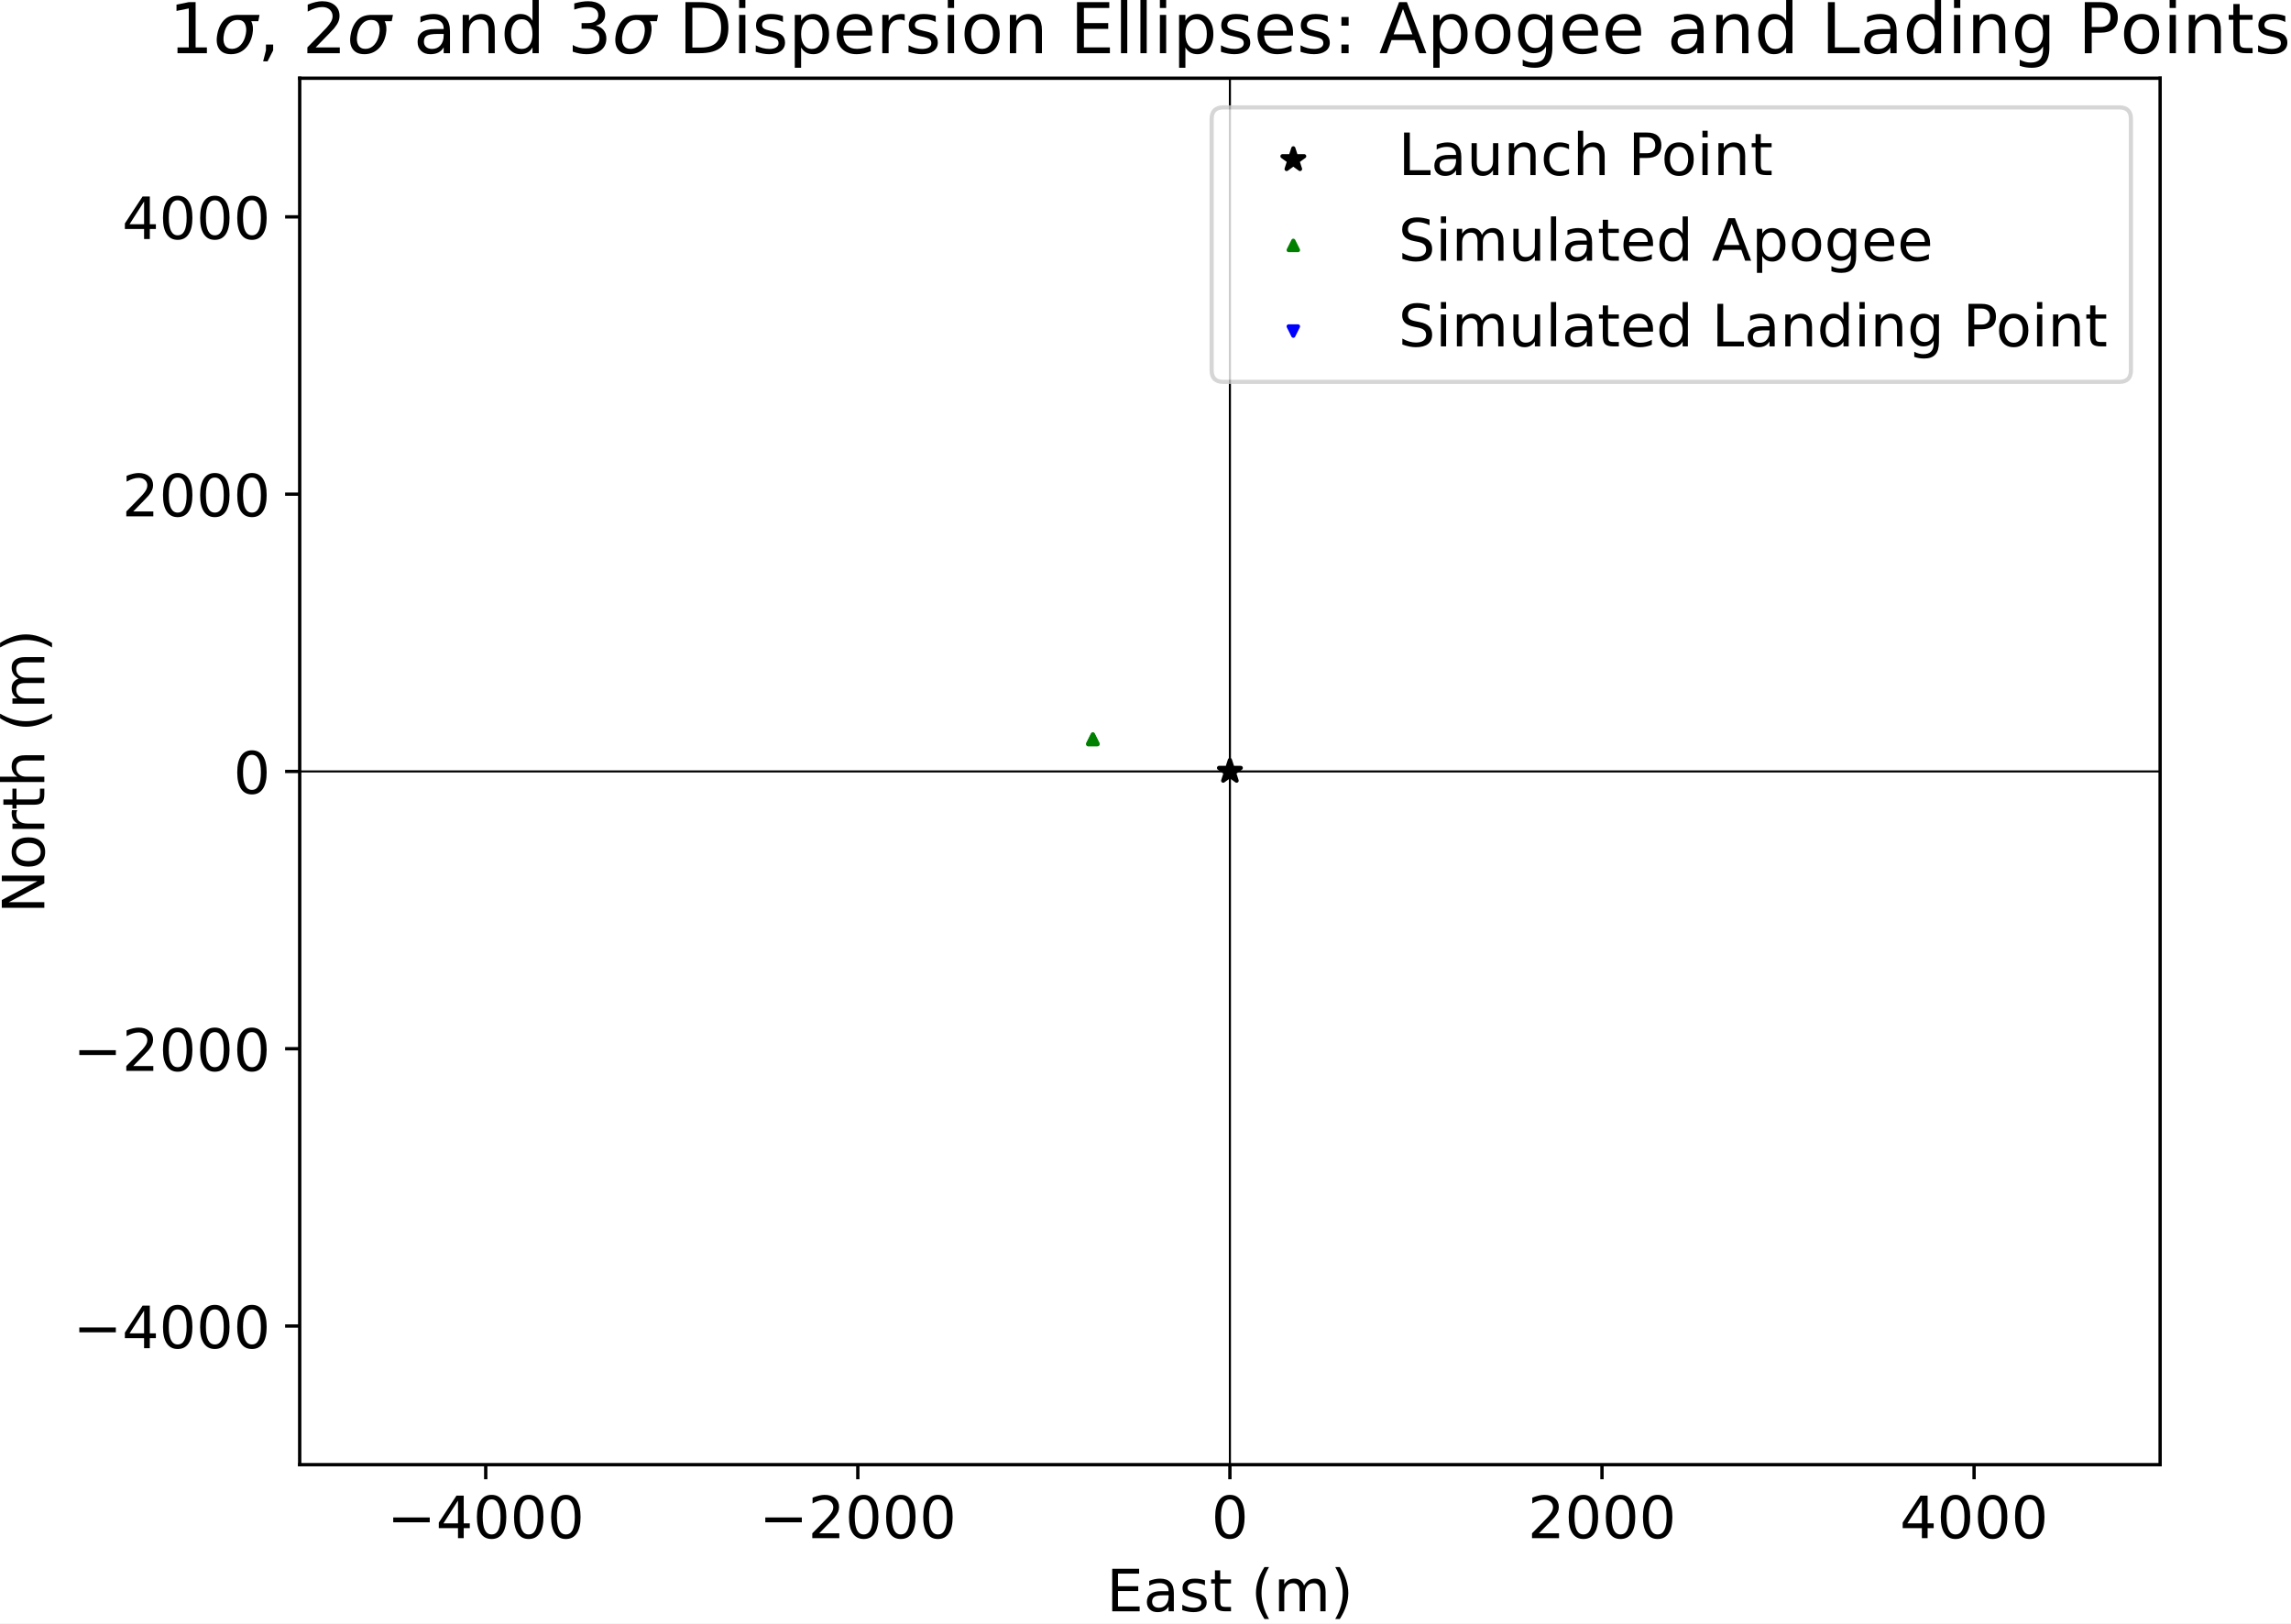
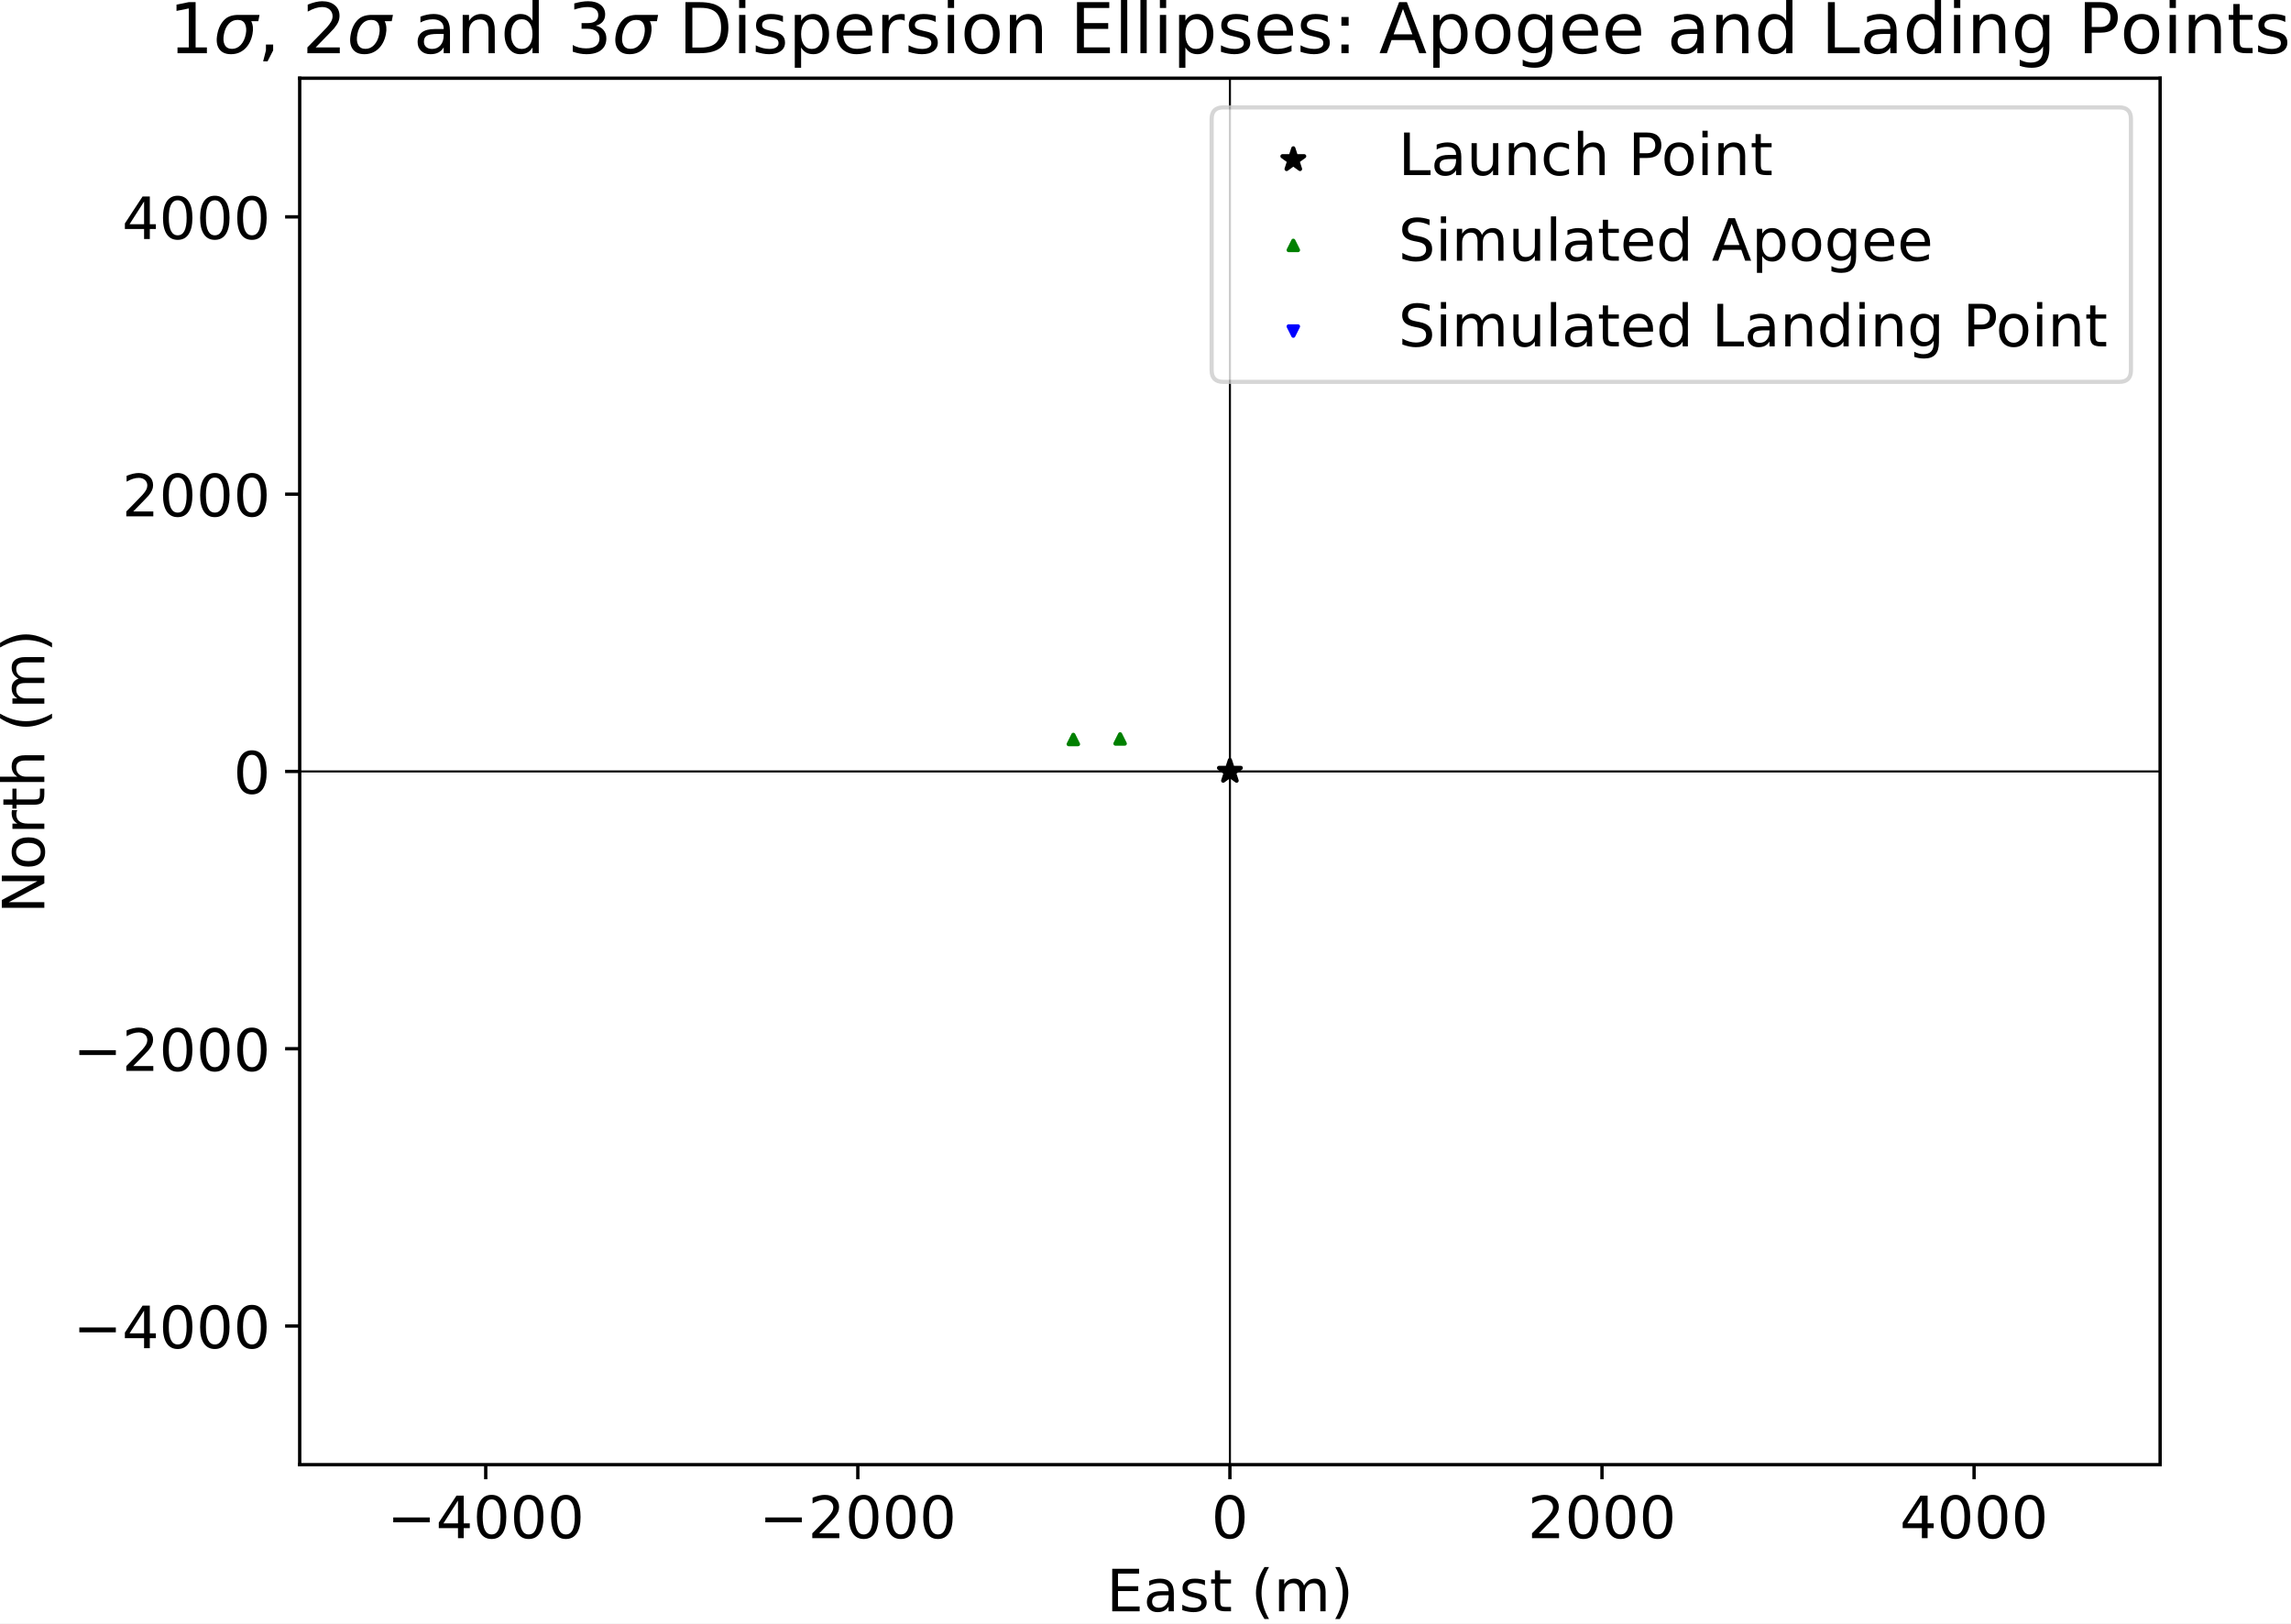
<svg xmlns="http://www.w3.org/2000/svg" xmlns:xlink="http://www.w3.org/1999/xlink" width="549.715pt" height="389.507pt" viewBox="0 0 549.715 389.507" version="1.1">
  <defs>
    <style type="text/css">*{stroke-linejoin: round; stroke-linecap: butt}</style>
  </defs>
  <g id="figure_1">
    <g id="patch_1">
      <path d="M 0 389.507  L 549.715 389.507  L 549.715 0  L 0 0  z " style="fill: #ffffff" />
    </g>
    <g id="axes_1">
      <g id="patch_2">
        <path d="M 71.911 351.408  L 518.311 351.408  L 518.311 18.768  L 71.911 18.768  z " style="fill: #ffffff" />
      </g>
      <g id="patch_3">
-         <path d="M 888.972 -57.546  C 887.61 -56.912 886.304 -56.304 885.341 -55.856  C 884.378 -55.407 883.837 -55.156 883.837 -55.156  C 883.837 -55.156 884.378 -55.407 885.341 -55.856  C 886.304 -56.304 887.61 -56.912 888.972 -57.546  C 890.334 -58.18 891.641 -58.789 892.604 -59.237  C 893.567 -59.685 894.108 -59.937 894.108 -59.937  C 894.108 -59.937 893.567 -59.685 892.604 -59.237  C 891.641 -58.789 890.334 -58.18 888.972 -57.546  z " clip-path="url(#p9c986aefa8)" style="fill: #0000ff; fill-opacity: 0.2; stroke: #000000; stroke-linejoin: miter" />
+         <path d="M 887.678 -57.41  C 879.933 -54.078 872.504 -50.881 867.027 -48.525  C 861.55 -46.169 858.473 -44.845 858.473 -44.845  C 858.473 -44.845 861.55 -46.169 867.027 -48.525  C 872.504 -50.881 879.933 -54.078 887.678 -57.41  C 895.423 -60.742 902.852 -63.938 908.329 -66.294  C 913.805 -68.651 916.883 -69.974 916.883 -69.974  C 916.883 -69.974 913.805 -68.651 908.329 -66.294  C 902.852 -63.938 895.423 -60.742 887.678 -57.41  z " clip-path="url(#pf7a0b19dd8)" style="fill: #0000ff; fill-opacity: 0.2; stroke: #000000; stroke-linejoin: miter" />
      </g>
      <g id="patch_4">
-         <path d="M 888.972 -57.546  C 886.248 -56.278 883.635 -55.062 881.709 -54.165  C 879.783 -53.269 878.701 -52.765 878.701 -52.765  C 878.701 -52.765 879.783 -53.269 881.709 -54.165  C 883.635 -55.062 886.248 -56.278 888.972 -57.546  C 891.696 -58.814 894.309 -60.031 896.235 -60.927  C 898.161 -61.824 899.243 -62.328 899.243 -62.328  C 899.243 -62.328 898.161 -61.824 896.235 -60.927  C 894.309 -60.031 891.696 -58.814 888.972 -57.546  z " clip-path="url(#p9c986aefa8)" style="fill: #0000ff; fill-opacity: 0.2; stroke: #000000; stroke-linejoin: miter" />
+         <path d="M 887.678 -57.41  C 872.188 -50.745 857.33 -44.353 846.376 -39.641  C 835.423 -34.928 829.269 -32.28 829.269 -32.28  C 829.269 -32.28 835.423 -34.928 846.376 -39.641  C 857.33 -44.353 872.188 -50.745 887.678 -57.41  C 903.168 -64.074 918.026 -70.466 928.98 -75.179  C 939.933 -79.891 946.087 -82.539 946.087 -82.539  C 946.087 -82.539 939.933 -79.891 928.98 -75.179  C 918.026 -70.466 903.168 -64.074 887.678 -57.41  z " clip-path="url(#pf7a0b19dd8)" style="fill: #0000ff; fill-opacity: 0.2; stroke: #000000; stroke-linejoin: miter" />
      </g>
      <g id="patch_5">
-         <path d="M 888.972 -57.546  C 884.886 -55.644 880.967 -53.82 878.078 -52.475  C 875.189 -51.13 873.565 -50.374 873.565 -50.374  C 873.565 -50.374 875.189 -51.13 878.078 -52.475  C 880.967 -53.82 884.886 -55.644 888.972 -57.546  C 893.058 -59.449 896.977 -61.273 899.866 -62.618  C 902.756 -63.963 904.379 -64.719 904.379 -64.719  C 904.379 -64.719 902.756 -63.963 899.866 -62.618  C 896.977 -61.273 893.058 -59.449 888.972 -57.546  z " clip-path="url(#p9c986aefa8)" style="fill: #0000ff; fill-opacity: 0.2; stroke: #000000; stroke-linejoin: miter" />
+         <path d="M 887.678 -57.41  C 864.442 -47.413 842.156 -37.825 825.726 -30.756  C 809.296 -23.687 800.064 -19.716 800.064 -19.716  C 800.064 -19.716 809.296 -23.687 825.726 -30.756  C 842.156 -37.825 864.442 -47.413 887.678 -57.41  C 910.913 -67.406 933.2 -76.995 949.63 -84.063  C 966.06 -91.132 975.292 -95.104 975.292 -95.104  C 975.292 -95.104 966.06 -91.132 949.63 -84.063  C 933.2 -76.995 910.913 -67.406 887.678 -57.41  z " clip-path="url(#pf7a0b19dd8)" style="fill: #0000ff; fill-opacity: 0.2; stroke: #000000; stroke-linejoin: miter" />
      </g>
      <g id="patch_6">
-         <path d="M 0 -1  z " clip-path="url(#p9c986aefa8)" style="fill: #00ff00; fill-opacity: 0.2; stroke: #000000; stroke-linejoin: miter" />
+         <path d="M 0 -1  z " clip-path="url(#pf7a0b19dd8)" style="fill: #00ff00; fill-opacity: 0.2; stroke: #000000; stroke-linejoin: miter" />
      </g>
      <g id="patch_7">
-         <path d="M 0 -1  z " clip-path="url(#p9c986aefa8)" style="fill: #00ff00; fill-opacity: 0.2; stroke: #000000; stroke-linejoin: miter" />
+         <path d="M 0 -1  z " clip-path="url(#pf7a0b19dd8)" style="fill: #00ff00; fill-opacity: 0.2; stroke: #000000; stroke-linejoin: miter" />
      </g>
      <g id="patch_8">
-         <path d="M 0 -1  z " clip-path="url(#p9c986aefa8)" style="fill: #00ff00; fill-opacity: 0.2; stroke: #000000; stroke-linejoin: miter" />
+         <path d="M 0 -1  z " clip-path="url(#pf7a0b19dd8)" style="fill: #00ff00; fill-opacity: 0.2; stroke: #000000; stroke-linejoin: miter" />
      </g>
      <g id="PathCollection_1">
        <defs>
-           <path id="m94e072973d" d="M 0 -2.739  L -0.615 -0.846  L -2.605 -0.846  L -0.995 0.323  L -1.61 2.216  L -0 1.046  L 1.61 2.216  L 0.995 0.323  L 2.605 -0.846  L 0.615 -0.846  z " style="stroke: #000000" />
+           <path id="mf1388c043b" d="M 0 -2.739  L -0.615 -0.846  L -2.605 -0.846  L -0.995 0.323  L -1.61 2.216  L -0 1.046  L 1.61 2.216  L 0.995 0.323  L 2.605 -0.846  L 0.615 -0.846  z " style="stroke: #000000" />
        </defs>
-         <g clip-path="url(#p9c986aefa8)">
-           <use xlink:href="#m94e072973d" x="295.111" y="185.088" style="stroke: #000000" />
+         <g clip-path="url(#pf7a0b19dd8)">
+           <use xlink:href="#mf1388c043b" x="295.111" y="185.088" style="stroke: #000000" />
        </g>
      </g>
      <g id="PathCollection_2">
        <defs>
-           <path id="m17cff5692c" d="M 0 -1.118  L -1.118 1.118  L 1.118 1.118  z " style="stroke: #008000" />
+           <path id="mfb4fde0083" d="M 0 -1.118  L -1.118 1.118  L 1.118 1.118  z " style="stroke: #008000" />
        </defs>
-         <g clip-path="url(#p9c986aefa8)">
-           <use xlink:href="#m17cff5692c" x="262.227" y="177.297" style="fill: #008000; stroke: #008000" />
-           <use xlink:href="#m17cff5692c" x="262.224" y="177.454" style="fill: #008000; stroke: #008000" />
+         <g clip-path="url(#pf7a0b19dd8)">
+           <use xlink:href="#mfb4fde0083" x="268.765" y="177.292" style="fill: #008000; stroke: #008000" />
+           <use xlink:href="#mfb4fde0083" x="257.543" y="177.422" style="fill: #008000; stroke: #008000" />
        </g>
      </g>
      <g id="PathCollection_3">
        <defs>
-           <path id="mdba42385cf" d="M -0 1.118  L 1.118 -1.118  L -1.118 -1.118  z " style="stroke: #0000ff" />
+           <path id="m4df252faff" d="M -0 1.118  L 1.118 -1.118  L -1.118 -1.118  z " style="stroke: #0000ff" />
        </defs>
-         <g clip-path="url(#p9c986aefa8)" />
+         <g clip-path="url(#pf7a0b19dd8)" />
      </g>
      <g id="matplotlib.axis_1">
        <g id="xtick_1">
          <g id="line2d_1">
            <defs>
-               <path id="me09df2a23f" d="M 0 0  L 0 3.5  " style="stroke: #000000; stroke-width: 0.8" />
-             </defs>
-             <g>
-               <use xlink:href="#me09df2a23f" x="116.551" y="351.408" style="stroke: #000000; stroke-width: 0.8" />
+               <path id="mbe614874d4" d="M 0 0  L 0 3.5  " style="stroke: #000000; stroke-width: 0.8" />
+             </defs>
+             <g>
+               <use xlink:href="#mbe614874d4" x="116.551" y="351.408" style="stroke: #000000; stroke-width: 0.8" />
            </g>
          </g>
          <g id="text_1">
            <g transform="translate(92.87016 369.0458) scale(0.14 -0.14)">
              <defs>
                <path id="DejaVuSans-2212" d="M 678 2272  L 4684 2272  L 4684 1741  L 678 1741  L 678 2272  z " transform="scale(0.015625)" />
                <path id="DejaVuSans-34" d="M 2419 4116  L 825 1625  L 2419 1625  L 2419 4116  z M 2253 4666  L 3047 4666  L 3047 1625  L 3713 1625  L 3713 1100  L 3047 1100  L 3047 0  L 2419 0  L 2419 1100  L 313 1100  L 313 1709  L 2253 4666  z " transform="scale(0.015625)" />
                <path id="DejaVuSans-30" d="M 2034 4250  Q 1547 4250 1301 3770  Q 1056 3291 1056 2328  Q 1056 1369 1301 889  Q 1547 409 2034 409  Q 2525 409 2770 889  Q 3016 1369 3016 2328  Q 3016 3291 2770 3770  Q 2525 4250 2034 4250  z M 2034 4750  Q 2819 4750 3233 4129  Q 3647 3509 3647 2328  Q 3647 1150 3233 529  Q 2819 -91 2034 -91  Q 1250 -91 836 529  Q 422 1150 422 2328  Q 422 3509 836 4129  Q 1250 4750 2034 4750  z " transform="scale(0.015625)" />
              </defs>
              <use xlink:href="#DejaVuSans-2212" />
              <use xlink:href="#DejaVuSans-34" x="83.789" />
              <use xlink:href="#DejaVuSans-30" x="147.412" />
              <use xlink:href="#DejaVuSans-30" x="211.035" />
              <use xlink:href="#DejaVuSans-30" x="274.658" />
            </g>
          </g>
        </g>
        <g id="xtick_2">
          <g id="line2d_2">
            <g>
-               <use xlink:href="#me09df2a23f" x="205.831" y="351.408" style="stroke: #000000; stroke-width: 0.8" />
+               <use xlink:href="#mbe614874d4" x="205.831" y="351.408" style="stroke: #000000; stroke-width: 0.8" />
            </g>
          </g>
          <g id="text_2">
            <g transform="translate(182.1502 369.0458) scale(0.14 -0.14)">
              <defs>
                <path id="DejaVuSans-32" d="M 1228 531  L 3431 531  L 3431 0  L 469 0  L 469 531  Q 828 903 1448 1529  Q 2069 2156 2228 2338  Q 2531 2678 2651 2914  Q 2772 3150 2772 3378  Q 2772 3750 2511 3984  Q 2250 4219 1831 4219  Q 1534 4219 1204 4116  Q 875 4013 500 3803  L 500 4441  Q 881 4594 1212 4672  Q 1544 4750 1819 4750  Q 2544 4750 2975 4387  Q 3406 4025 3406 3419  Q 3406 3131 3298 2873  Q 3191 2616 2906 2266  Q 2828 2175 2409 1742  Q 1991 1309 1228 531  z " transform="scale(0.015625)" />
              </defs>
              <use xlink:href="#DejaVuSans-2212" />
              <use xlink:href="#DejaVuSans-32" x="83.789" />
              <use xlink:href="#DejaVuSans-30" x="147.412" />
              <use xlink:href="#DejaVuSans-30" x="211.035" />
              <use xlink:href="#DejaVuSans-30" x="274.658" />
            </g>
          </g>
        </g>
        <g id="xtick_3">
          <g id="line2d_3">
            <g>
-               <use xlink:href="#me09df2a23f" x="295.111" y="351.408" style="stroke: #000000; stroke-width: 0.8" />
+               <use xlink:href="#mbe614874d4" x="295.111" y="351.408" style="stroke: #000000; stroke-width: 0.8" />
            </g>
          </g>
          <g id="text_3">
            <g transform="translate(290.6572 369.0458) scale(0.14 -0.14)">
              <use xlink:href="#DejaVuSans-30" />
            </g>
          </g>
        </g>
        <g id="xtick_4">
          <g id="line2d_4">
            <g>
-               <use xlink:href="#me09df2a23f" x="384.391" y="351.408" style="stroke: #000000; stroke-width: 0.8" />
+               <use xlink:href="#mbe614874d4" x="384.391" y="351.408" style="stroke: #000000; stroke-width: 0.8" />
            </g>
          </g>
          <g id="text_4">
            <g transform="translate(366.5759 369.0458) scale(0.14 -0.14)">
              <use xlink:href="#DejaVuSans-32" />
              <use xlink:href="#DejaVuSans-30" x="63.623" />
              <use xlink:href="#DejaVuSans-30" x="127.246" />
              <use xlink:href="#DejaVuSans-30" x="190.869" />
            </g>
          </g>
        </g>
        <g id="xtick_5">
          <g id="line2d_5">
            <g>
-               <use xlink:href="#me09df2a23f" x="473.671" y="351.408" style="stroke: #000000; stroke-width: 0.8" />
+               <use xlink:href="#mbe614874d4" x="473.671" y="351.408" style="stroke: #000000; stroke-width: 0.8" />
            </g>
          </g>
          <g id="text_5">
            <g transform="translate(455.8559 369.0458) scale(0.14 -0.14)">
              <use xlink:href="#DejaVuSans-34" />
              <use xlink:href="#DejaVuSans-30" x="63.623" />
              <use xlink:href="#DejaVuSans-30" x="127.246" />
              <use xlink:href="#DejaVuSans-30" x="190.869" />
            </g>
          </g>
        </g>
        <g id="text_6">
          <g transform="translate(265.502 386.5952) scale(0.14 -0.14)">
            <defs>
              <path id="DejaVuSans-45" d="M 628 4666  L 3578 4666  L 3578 4134  L 1259 4134  L 1259 2753  L 3481 2753  L 3481 2222  L 1259 2222  L 1259 531  L 3634 531  L 3634 0  L 628 0  L 628 4666  z " transform="scale(0.015625)" />
              <path id="DejaVuSans-61" d="M 2194 1759  Q 1497 1759 1228 1600  Q 959 1441 959 1056  Q 959 750 1161 570  Q 1363 391 1709 391  Q 2188 391 2477 730  Q 2766 1069 2766 1631  L 2766 1759  L 2194 1759  z M 3341 1997  L 3341 0  L 2766 0  L 2766 531  Q 2569 213 2275 61  Q 1981 -91 1556 -91  Q 1019 -91 701 211  Q 384 513 384 1019  Q 384 1609 779 1909  Q 1175 2209 1959 2209  L 2766 2209  L 2766 2266  Q 2766 2663 2505 2880  Q 2244 3097 1772 3097  Q 1472 3097 1187 3025  Q 903 2953 641 2809  L 641 3341  Q 956 3463 1253 3523  Q 1550 3584 1831 3584  Q 2591 3584 2966 3190  Q 3341 2797 3341 1997  z " transform="scale(0.015625)" />
              <path id="DejaVuSans-73" d="M 2834 3397  L 2834 2853  Q 2591 2978 2328 3040  Q 2066 3103 1784 3103  Q 1356 3103 1142 2972  Q 928 2841 928 2578  Q 928 2378 1081 2264  Q 1234 2150 1697 2047  L 1894 2003  Q 2506 1872 2764 1633  Q 3022 1394 3022 966  Q 3022 478 2636 193  Q 2250 -91 1575 -91  Q 1294 -91 989 -36  Q 684 19 347 128  L 347 722  Q 666 556 975 473  Q 1284 391 1588 391  Q 1994 391 2212 530  Q 2431 669 2431 922  Q 2431 1156 2273 1281  Q 2116 1406 1581 1522  L 1381 1569  Q 847 1681 609 1914  Q 372 2147 372 2553  Q 372 3047 722 3315  Q 1072 3584 1716 3584  Q 2034 3584 2315 3537  Q 2597 3491 2834 3397  z " transform="scale(0.015625)" />
              <path id="DejaVuSans-74" d="M 1172 4494  L 1172 3500  L 2356 3500  L 2356 3053  L 1172 3053  L 1172 1153  Q 1172 725 1289 603  Q 1406 481 1766 481  L 2356 481  L 2356 0  L 1766 0  Q 1100 0 847 248  Q 594 497 594 1153  L 594 3053  L 172 3053  L 172 3500  L 594 3500  L 594 4494  L 1172 4494  z " transform="scale(0.015625)" />
              <path id="DejaVuSans-20" transform="scale(0.015625)" />
              <path id="DejaVuSans-28" d="M 1984 4856  Q 1566 4138 1362 3434  Q 1159 2731 1159 2009  Q 1159 1288 1364 580  Q 1569 -128 1984 -844  L 1484 -844  Q 1016 -109 783 600  Q 550 1309 550 2009  Q 550 2706 781 3412  Q 1013 4119 1484 4856  L 1984 4856  z " transform="scale(0.015625)" />
              <path id="DejaVuSans-6d" d="M 3328 2828  Q 3544 3216 3844 3400  Q 4144 3584 4550 3584  Q 5097 3584 5394 3201  Q 5691 2819 5691 2113  L 5691 0  L 5113 0  L 5113 2094  Q 5113 2597 4934 2840  Q 4756 3084 4391 3084  Q 3944 3084 3684 2787  Q 3425 2491 3425 1978  L 3425 0  L 2847 0  L 2847 2094  Q 2847 2600 2669 2842  Q 2491 3084 2119 3084  Q 1678 3084 1418 2786  Q 1159 2488 1159 1978  L 1159 0  L 581 0  L 581 3500  L 1159 3500  L 1159 2956  Q 1356 3278 1631 3431  Q 1906 3584 2284 3584  Q 2666 3584 2933 3390  Q 3200 3197 3328 2828  z " transform="scale(0.015625)" />
              <path id="DejaVuSans-29" d="M 513 4856  L 1013 4856  Q 1481 4119 1714 3412  Q 1947 2706 1947 2009  Q 1947 1309 1714 600  Q 1481 -109 1013 -844  L 513 -844  Q 928 -128 1133 580  Q 1338 1288 1338 2009  Q 1338 2731 1133 3434  Q 928 4138 513 4856  z " transform="scale(0.015625)" />
            </defs>
            <use xlink:href="#DejaVuSans-45" />
            <use xlink:href="#DejaVuSans-61" x="63.184" />
            <use xlink:href="#DejaVuSans-73" x="124.463" />
            <use xlink:href="#DejaVuSans-74" x="176.562" />
            <use xlink:href="#DejaVuSans-20" x="215.771" />
            <use xlink:href="#DejaVuSans-28" x="247.559" />
            <use xlink:href="#DejaVuSans-6d" x="286.572" />
            <use xlink:href="#DejaVuSans-29" x="383.984" />
          </g>
        </g>
      </g>
      <g id="matplotlib.axis_2">
        <g id="ytick_1">
          <g id="line2d_6">
            <defs>
-               <path id="m3280ec0d3d" d="M 0 0  L -3.5 0  " style="stroke: #000000; stroke-width: 0.8" />
-             </defs>
-             <g>
-               <use xlink:href="#m3280ec0d3d" x="71.911" y="318.144" style="stroke: #000000; stroke-width: 0.8" />
+               <path id="m52c2f07cba" d="M 0 0  L -3.5 0  " style="stroke: #000000; stroke-width: 0.8" />
+             </defs>
+             <g>
+               <use xlink:href="#m52c2f07cba" x="71.911" y="318.144" style="stroke: #000000; stroke-width: 0.8" />
            </g>
          </g>
          <g id="text_7">
            <g transform="translate(17.54938 323.4629) scale(0.14 -0.14)">
              <use xlink:href="#DejaVuSans-2212" />
              <use xlink:href="#DejaVuSans-34" x="83.789" />
              <use xlink:href="#DejaVuSans-30" x="147.412" />
              <use xlink:href="#DejaVuSans-30" x="211.035" />
              <use xlink:href="#DejaVuSans-30" x="274.658" />
            </g>
          </g>
        </g>
        <g id="ytick_2">
          <g id="line2d_7">
            <g>
-               <use xlink:href="#m3280ec0d3d" x="71.911" y="251.616" style="stroke: #000000; stroke-width: 0.8" />
+               <use xlink:href="#m52c2f07cba" x="71.911" y="251.616" style="stroke: #000000; stroke-width: 0.8" />
            </g>
          </g>
          <g id="text_8">
            <g transform="translate(17.54938 256.9349) scale(0.14 -0.14)">
              <use xlink:href="#DejaVuSans-2212" />
              <use xlink:href="#DejaVuSans-32" x="83.789" />
              <use xlink:href="#DejaVuSans-30" x="147.412" />
              <use xlink:href="#DejaVuSans-30" x="211.035" />
              <use xlink:href="#DejaVuSans-30" x="274.658" />
            </g>
          </g>
        </g>
        <g id="ytick_3">
          <g id="line2d_8">
            <g>
-               <use xlink:href="#m3280ec0d3d" x="71.911" y="185.088" style="stroke: #000000; stroke-width: 0.8" />
+               <use xlink:href="#m52c2f07cba" x="71.911" y="185.088" style="stroke: #000000; stroke-width: 0.8" />
            </g>
          </g>
          <g id="text_9">
            <g transform="translate(56.00344 190.4069) scale(0.14 -0.14)">
              <use xlink:href="#DejaVuSans-30" />
            </g>
          </g>
        </g>
        <g id="ytick_4">
          <g id="line2d_9">
            <g>
-               <use xlink:href="#m3280ec0d3d" x="71.911" y="118.56" style="stroke: #000000; stroke-width: 0.8" />
+               <use xlink:href="#m52c2f07cba" x="71.911" y="118.56" style="stroke: #000000; stroke-width: 0.8" />
            </g>
          </g>
          <g id="text_10">
            <g transform="translate(29.28094 123.8789) scale(0.14 -0.14)">
              <use xlink:href="#DejaVuSans-32" />
              <use xlink:href="#DejaVuSans-30" x="63.623" />
              <use xlink:href="#DejaVuSans-30" x="127.246" />
              <use xlink:href="#DejaVuSans-30" x="190.869" />
            </g>
          </g>
        </g>
        <g id="ytick_5">
          <g id="line2d_10">
            <g>
-               <use xlink:href="#m3280ec0d3d" x="71.911" y="52.032" style="stroke: #000000; stroke-width: 0.8" />
+               <use xlink:href="#m52c2f07cba" x="71.911" y="52.032" style="stroke: #000000; stroke-width: 0.8" />
            </g>
          </g>
          <g id="text_11">
            <g transform="translate(29.28094 57.35091) scale(0.14 -0.14)">
              <use xlink:href="#DejaVuSans-34" />
              <use xlink:href="#DejaVuSans-30" x="63.623" />
              <use xlink:href="#DejaVuSans-30" x="127.246" />
              <use xlink:href="#DejaVuSans-30" x="190.869" />
            </g>
          </g>
        </g>
        <g id="text_12">
          <g transform="translate(10.63781 219.1714) rotate(-90) scale(0.14 -0.14)">
            <defs>
              <path id="DejaVuSans-4e" d="M 628 4666  L 1478 4666  L 3547 763  L 3547 4666  L 4159 4666  L 4159 0  L 3309 0  L 1241 3903  L 1241 0  L 628 0  L 628 4666  z " transform="scale(0.015625)" />
              <path id="DejaVuSans-6f" d="M 1959 3097  Q 1497 3097 1228 2736  Q 959 2375 959 1747  Q 959 1119 1226 758  Q 1494 397 1959 397  Q 2419 397 2687 759  Q 2956 1122 2956 1747  Q 2956 2369 2687 2733  Q 2419 3097 1959 3097  z M 1959 3584  Q 2709 3584 3137 3096  Q 3566 2609 3566 1747  Q 3566 888 3137 398  Q 2709 -91 1959 -91  Q 1206 -91 779 398  Q 353 888 353 1747  Q 353 2609 779 3096  Q 1206 3584 1959 3584  z " transform="scale(0.015625)" />
              <path id="DejaVuSans-72" d="M 2631 2963  Q 2534 3019 2420 3045  Q 2306 3072 2169 3072  Q 1681 3072 1420 2755  Q 1159 2438 1159 1844  L 1159 0  L 581 0  L 581 3500  L 1159 3500  L 1159 2956  Q 1341 3275 1631 3429  Q 1922 3584 2338 3584  Q 2397 3584 2469 3576  Q 2541 3569 2628 3553  L 2631 2963  z " transform="scale(0.015625)" />
              <path id="DejaVuSans-68" d="M 3513 2113  L 3513 0  L 2938 0  L 2938 2094  Q 2938 2591 2744 2837  Q 2550 3084 2163 3084  Q 1697 3084 1428 2787  Q 1159 2491 1159 1978  L 1159 0  L 581 0  L 581 4863  L 1159 4863  L 1159 2956  Q 1366 3272 1645 3428  Q 1925 3584 2291 3584  Q 2894 3584 3203 3211  Q 3513 2838 3513 2113  z " transform="scale(0.015625)" />
            </defs>
            <use xlink:href="#DejaVuSans-4e" />
            <use xlink:href="#DejaVuSans-6f" x="74.805" />
            <use xlink:href="#DejaVuSans-72" x="135.986" />
            <use xlink:href="#DejaVuSans-74" x="177.1" />
            <use xlink:href="#DejaVuSans-68" x="216.309" />
            <use xlink:href="#DejaVuSans-20" x="279.688" />
            <use xlink:href="#DejaVuSans-28" x="311.475" />
            <use xlink:href="#DejaVuSans-6d" x="350.488" />
            <use xlink:href="#DejaVuSans-29" x="447.9" />
          </g>
        </g>
      </g>
      <g id="line2d_11">
-         <path d="M 71.911 185.088  L 518.311 185.088  " clip-path="url(#p9c986aefa8)" style="fill: none; stroke: #000000; stroke-width: 0.5; stroke-linecap: square" />
+         <path d="M 71.911 185.088  L 518.311 185.088  " clip-path="url(#pf7a0b19dd8)" style="fill: none; stroke: #000000; stroke-width: 0.5; stroke-linecap: square" />
      </g>
      <g id="line2d_12">
-         <path d="M 295.111 351.408  L 295.111 18.768  " clip-path="url(#p9c986aefa8)" style="fill: none; stroke: #000000; stroke-width: 0.5; stroke-linecap: square" />
+         <path d="M 295.111 351.408  L 295.111 18.768  " clip-path="url(#pf7a0b19dd8)" style="fill: none; stroke: #000000; stroke-width: 0.5; stroke-linecap: square" />
      </g>
      <g id="patch_9">
        <path d="M 71.911 351.408  L 71.911 18.768  " style="fill: none; stroke: #000000; stroke-width: 0.8; stroke-linejoin: miter; stroke-linecap: square" />
      </g>
      <g id="patch_10">
        <path d="M 518.311 351.408  L 518.311 18.768  " style="fill: none; stroke: #000000; stroke-width: 0.8; stroke-linejoin: miter; stroke-linecap: square" />
      </g>
      <g id="patch_11">
        <path d="M 71.911 351.408  L 518.311 351.408  " style="fill: none; stroke: #000000; stroke-width: 0.8; stroke-linejoin: miter; stroke-linecap: square" />
      </g>
      <g id="patch_12">
        <path d="M 71.911 18.768  L 518.311 18.768  " style="fill: none; stroke: #000000; stroke-width: 0.8; stroke-linejoin: miter; stroke-linecap: square" />
      </g>
      <g id="text_13">
        <g transform="translate(40.50694 12.768) scale(0.168 -0.168)">
          <defs>
            <path id="DejaVuSans-31" d="M 794 531  L 1825 531  L 1825 4091  L 703 3866  L 703 4441  L 1819 4666  L 2450 4666  L 2450 531  L 3481 531  L 3481 0  L 794 0  L 794 531  z " transform="scale(0.015625)" />
            <path id="DejaVuSans-Oblique-3c3" d="M 2219 3044  Q 1744 3044 1422 2700  Q 1081 2341 969 1747  Q 844 1119 1044 756  Q 1241 397 1706 397  Q 2166 397 2503 759  Q 2844 1122 2966 1747  Q 3075 2319 2881 2700  Q 2700 3044 2219 3044  z M 2309 3503  L 4219 3500  L 4106 2925  L 3463 2925  Q 3706 2438 3575 1747  Q 3406 888 2884 400  Q 2359 -91 1609 -91  Q 856 -91 525 400  Q 194 888 363 1747  Q 528 2609 1050 3097  Q 1484 3503 2309 3503  z " transform="scale(0.015625)" />
            <path id="DejaVuSans-2c" d="M 750 794  L 1409 794  L 1409 256  L 897 -744  L 494 -744  L 750 256  L 750 794  z " transform="scale(0.015625)" />
            <path id="DejaVuSans-6e" d="M 3513 2113  L 3513 0  L 2938 0  L 2938 2094  Q 2938 2591 2744 2837  Q 2550 3084 2163 3084  Q 1697 3084 1428 2787  Q 1159 2491 1159 1978  L 1159 0  L 581 0  L 581 3500  L 1159 3500  L 1159 2956  Q 1366 3272 1645 3428  Q 1925 3584 2291 3584  Q 2894 3584 3203 3211  Q 3513 2838 3513 2113  z " transform="scale(0.015625)" />
            <path id="DejaVuSans-64" d="M 2906 2969  L 2906 4863  L 3481 4863  L 3481 0  L 2906 0  L 2906 525  Q 2725 213 2448 61  Q 2172 -91 1784 -91  Q 1150 -91 751 415  Q 353 922 353 1747  Q 353 2572 751 3078  Q 1150 3584 1784 3584  Q 2172 3584 2448 3432  Q 2725 3281 2906 2969  z M 947 1747  Q 947 1113 1208 752  Q 1469 391 1925 391  Q 2381 391 2643 752  Q 2906 1113 2906 1747  Q 2906 2381 2643 2742  Q 2381 3103 1925 3103  Q 1469 3103 1208 2742  Q 947 2381 947 1747  z " transform="scale(0.015625)" />
            <path id="DejaVuSans-33" d="M 2597 2516  Q 3050 2419 3304 2112  Q 3559 1806 3559 1356  Q 3559 666 3084 287  Q 2609 -91 1734 -91  Q 1441 -91 1130 -33  Q 819 25 488 141  L 488 750  Q 750 597 1062 519  Q 1375 441 1716 441  Q 2309 441 2620 675  Q 2931 909 2931 1356  Q 2931 1769 2642 2001  Q 2353 2234 1838 2234  L 1294 2234  L 1294 2753  L 1863 2753  Q 2328 2753 2575 2939  Q 2822 3125 2822 3475  Q 2822 3834 2567 4026  Q 2313 4219 1838 4219  Q 1578 4219 1281 4162  Q 984 4106 628 3988  L 628 4550  Q 988 4650 1302 4700  Q 1616 4750 1894 4750  Q 2613 4750 3031 4423  Q 3450 4097 3450 3541  Q 3450 3153 3228 2886  Q 3006 2619 2597 2516  z " transform="scale(0.015625)" />
            <path id="DejaVuSans-44" d="M 1259 4147  L 1259 519  L 2022 519  Q 2988 519 3436 956  Q 3884 1394 3884 2338  Q 3884 3275 3436 3711  Q 2988 4147 2022 4147  L 1259 4147  z M 628 4666  L 1925 4666  Q 3281 4666 3915 4102  Q 4550 3538 4550 2338  Q 4550 1131 3912 565  Q 3275 0 1925 0  L 628 0  L 628 4666  z " transform="scale(0.015625)" />
            <path id="DejaVuSans-69" d="M 603 3500  L 1178 3500  L 1178 0  L 603 0  L 603 3500  z M 603 4863  L 1178 4863  L 1178 4134  L 603 4134  L 603 4863  z " transform="scale(0.015625)" />
            <path id="DejaVuSans-70" d="M 1159 525  L 1159 -1331  L 581 -1331  L 581 3500  L 1159 3500  L 1159 2969  Q 1341 3281 1617 3432  Q 1894 3584 2278 3584  Q 2916 3584 3314 3078  Q 3713 2572 3713 1747  Q 3713 922 3314 415  Q 2916 -91 2278 -91  Q 1894 -91 1617 61  Q 1341 213 1159 525  z M 3116 1747  Q 3116 2381 2855 2742  Q 2594 3103 2138 3103  Q 1681 3103 1420 2742  Q 1159 2381 1159 1747  Q 1159 1113 1420 752  Q 1681 391 2138 391  Q 2594 391 2855 752  Q 3116 1113 3116 1747  z " transform="scale(0.015625)" />
            <path id="DejaVuSans-65" d="M 3597 1894  L 3597 1613  L 953 1613  Q 991 1019 1311 708  Q 1631 397 2203 397  Q 2534 397 2845 478  Q 3156 559 3463 722  L 3463 178  Q 3153 47 2828 -22  Q 2503 -91 2169 -91  Q 1331 -91 842 396  Q 353 884 353 1716  Q 353 2575 817 3079  Q 1281 3584 2069 3584  Q 2775 3584 3186 3129  Q 3597 2675 3597 1894  z M 3022 2063  Q 3016 2534 2758 2815  Q 2500 3097 2075 3097  Q 1594 3097 1305 2825  Q 1016 2553 972 2059  L 3022 2063  z " transform="scale(0.015625)" />
            <path id="DejaVuSans-6c" d="M 603 4863  L 1178 4863  L 1178 0  L 603 0  L 603 4863  z " transform="scale(0.015625)" />
            <path id="DejaVuSans-3a" d="M 750 794  L 1409 794  L 1409 0  L 750 0  L 750 794  z M 750 3309  L 1409 3309  L 1409 2516  L 750 2516  L 750 3309  z " transform="scale(0.015625)" />
            <path id="DejaVuSans-41" d="M 2188 4044  L 1331 1722  L 3047 1722  L 2188 4044  z M 1831 4666  L 2547 4666  L 4325 0  L 3669 0  L 3244 1197  L 1141 1197  L 716 0  L 50 0  L 1831 4666  z " transform="scale(0.015625)" />
            <path id="DejaVuSans-67" d="M 2906 1791  Q 2906 2416 2648 2759  Q 2391 3103 1925 3103  Q 1463 3103 1205 2759  Q 947 2416 947 1791  Q 947 1169 1205 825  Q 1463 481 1925 481  Q 2391 481 2648 825  Q 2906 1169 2906 1791  z M 3481 434  Q 3481 -459 3084 -895  Q 2688 -1331 1869 -1331  Q 1566 -1331 1297 -1286  Q 1028 -1241 775 -1147  L 775 -588  Q 1028 -725 1275 -790  Q 1522 -856 1778 -856  Q 2344 -856 2625 -561  Q 2906 -266 2906 331  L 2906 616  Q 2728 306 2450 153  Q 2172 0 1784 0  Q 1141 0 747 490  Q 353 981 353 1791  Q 353 2603 747 3093  Q 1141 3584 1784 3584  Q 2172 3584 2450 3431  Q 2728 3278 2906 2969  L 2906 3500  L 3481 3500  L 3481 434  z " transform="scale(0.015625)" />
            <path id="DejaVuSans-4c" d="M 628 4666  L 1259 4666  L 1259 531  L 3531 531  L 3531 0  L 628 0  L 628 4666  z " transform="scale(0.015625)" />
            <path id="DejaVuSans-50" d="M 1259 4147  L 1259 2394  L 2053 2394  Q 2494 2394 2734 2622  Q 2975 2850 2975 3272  Q 2975 3691 2734 3919  Q 2494 4147 2053 4147  L 1259 4147  z M 628 4666  L 2053 4666  Q 2838 4666 3239 4311  Q 3641 3956 3641 3272  Q 3641 2581 3239 2228  Q 2838 1875 2053 1875  L 1259 1875  L 1259 0  L 628 0  L 628 4666  z " transform="scale(0.015625)" />
          </defs>
          <use xlink:href="#DejaVuSans-31" transform="translate(0 0.015625)" />
          <use xlink:href="#DejaVuSans-Oblique-3c3" transform="translate(63.62305 0.015625)" />
          <use xlink:href="#DejaVuSans-2c" transform="translate(127.002 0.015625)" />
          <use xlink:href="#DejaVuSans-20" transform="translate(158.7891 0.015625)" />
          <use xlink:href="#DejaVuSans-32" transform="translate(190.5762 0.015625)" />
          <use xlink:href="#DejaVuSans-Oblique-3c3" transform="translate(254.1992 0.015625)" />
          <use xlink:href="#DejaVuSans-20" transform="translate(317.5781 0.015625)" />
          <use xlink:href="#DejaVuSans-61" transform="translate(349.3652 0.015625)" />
          <use xlink:href="#DejaVuSans-6e" transform="translate(410.6445 0.015625)" />
          <use xlink:href="#DejaVuSans-64" transform="translate(474.0234 0.015625)" />
          <use xlink:href="#DejaVuSans-20" transform="translate(537.5 0.015625)" />
          <use xlink:href="#DejaVuSans-33" transform="translate(569.2871 0.015625)" />
          <use xlink:href="#DejaVuSans-Oblique-3c3" transform="translate(632.9102 0.015625)" />
          <use xlink:href="#DejaVuSans-20" transform="translate(696.2891 0.015625)" />
          <use xlink:href="#DejaVuSans-44" transform="translate(728.0762 0.015625)" />
          <use xlink:href="#DejaVuSans-69" transform="translate(805.0781 0.015625)" />
          <use xlink:href="#DejaVuSans-73" transform="translate(832.8613 0.015625)" />
          <use xlink:href="#DejaVuSans-70" transform="translate(884.9609 0.015625)" />
          <use xlink:href="#DejaVuSans-65" transform="translate(948.4375 0.015625)" />
          <use xlink:href="#DejaVuSans-72" transform="translate(1009.961 0.015625)" />
          <use xlink:href="#DejaVuSans-73" transform="translate(1051.074 0.015625)" />
          <use xlink:href="#DejaVuSans-69" transform="translate(1103.174 0.015625)" />
          <use xlink:href="#DejaVuSans-6f" transform="translate(1130.957 0.015625)" />
          <use xlink:href="#DejaVuSans-6e" transform="translate(1192.139 0.015625)" />
          <use xlink:href="#DejaVuSans-20" transform="translate(1255.518 0.015625)" />
          <use xlink:href="#DejaVuSans-45" transform="translate(1287.305 0.015625)" />
          <use xlink:href="#DejaVuSans-6c" transform="translate(1350.488 0.015625)" />
          <use xlink:href="#DejaVuSans-6c" transform="translate(1378.271 0.015625)" />
          <use xlink:href="#DejaVuSans-69" transform="translate(1406.055 0.015625)" />
          <use xlink:href="#DejaVuSans-70" transform="translate(1433.838 0.015625)" />
          <use xlink:href="#DejaVuSans-73" transform="translate(1497.314 0.015625)" />
          <use xlink:href="#DejaVuSans-65" transform="translate(1549.414 0.015625)" />
          <use xlink:href="#DejaVuSans-73" transform="translate(1610.938 0.015625)" />
          <use xlink:href="#DejaVuSans-3a" transform="translate(1663.037 0.015625)" />
          <use xlink:href="#DejaVuSans-20" transform="translate(1696.729 0.015625)" />
          <use xlink:href="#DejaVuSans-41" transform="translate(1728.516 0.015625)" />
          <use xlink:href="#DejaVuSans-70" transform="translate(1796.924 0.015625)" />
          <use xlink:href="#DejaVuSans-6f" transform="translate(1860.4 0.015625)" />
          <use xlink:href="#DejaVuSans-67" transform="translate(1921.582 0.015625)" />
          <use xlink:href="#DejaVuSans-65" transform="translate(1985.059 0.015625)" />
          <use xlink:href="#DejaVuSans-65" transform="translate(2046.582 0.015625)" />
          <use xlink:href="#DejaVuSans-20" transform="translate(2108.105 0.015625)" />
          <use xlink:href="#DejaVuSans-61" transform="translate(2139.893 0.015625)" />
          <use xlink:href="#DejaVuSans-6e" transform="translate(2201.172 0.015625)" />
          <use xlink:href="#DejaVuSans-64" transform="translate(2264.551 0.015625)" />
          <use xlink:href="#DejaVuSans-20" transform="translate(2328.027 0.015625)" />
          <use xlink:href="#DejaVuSans-4c" transform="translate(2359.814 0.015625)" />
          <use xlink:href="#DejaVuSans-61" transform="translate(2415.527 0.015625)" />
          <use xlink:href="#DejaVuSans-64" transform="translate(2476.807 0.015625)" />
          <use xlink:href="#DejaVuSans-69" transform="translate(2540.283 0.015625)" />
          <use xlink:href="#DejaVuSans-6e" transform="translate(2568.066 0.015625)" />
          <use xlink:href="#DejaVuSans-67" transform="translate(2631.445 0.015625)" />
          <use xlink:href="#DejaVuSans-20" transform="translate(2694.922 0.015625)" />
          <use xlink:href="#DejaVuSans-50" transform="translate(2726.709 0.015625)" />
          <use xlink:href="#DejaVuSans-6f" transform="translate(2787.012 0.015625)" />
          <use xlink:href="#DejaVuSans-69" transform="translate(2848.193 0.015625)" />
          <use xlink:href="#DejaVuSans-6e" transform="translate(2875.977 0.015625)" />
          <use xlink:href="#DejaVuSans-74" transform="translate(2939.355 0.015625)" />
          <use xlink:href="#DejaVuSans-73" transform="translate(2978.564 0.015625)" />
        </g>
      </g>
      <g id="legend_1">
        <g id="patch_13">
          <path d="M 293.526 91.616  L 508.511 91.616  Q 511.311 91.616 511.311 88.816  L 511.311 28.568  Q 511.311 25.768 508.511 25.768  L 293.526 25.768  Q 290.726 25.768 290.726 28.568  L 290.726 88.816  Q 290.726 91.616 293.526 91.616  z " style="fill: #ffffff; opacity: 0.8; stroke: #cccccc; stroke-linejoin: miter" />
        </g>
        <g id="PathCollection_4">
          <g>
-             <use xlink:href="#m94e072973d" x="310.326" y="38.331" style="stroke: #000000" />
+             <use xlink:href="#mf1388c043b" x="310.326" y="38.331" style="stroke: #000000" />
          </g>
        </g>
        <g id="text_14">
          <g transform="translate(335.5256 42.00581) scale(0.14 -0.14)">
            <defs>
              <path id="DejaVuSans-75" d="M 544 1381  L 544 3500  L 1119 3500  L 1119 1403  Q 1119 906 1312 657  Q 1506 409 1894 409  Q 2359 409 2629 706  Q 2900 1003 2900 1516  L 2900 3500  L 3475 3500  L 3475 0  L 2900 0  L 2900 538  Q 2691 219 2414 64  Q 2138 -91 1772 -91  Q 1169 -91 856 284  Q 544 659 544 1381  z M 1991 3584  L 1991 3584  z " transform="scale(0.015625)" />
              <path id="DejaVuSans-63" d="M 3122 3366  L 3122 2828  Q 2878 2963 2633 3030  Q 2388 3097 2138 3097  Q 1578 3097 1268 2742  Q 959 2388 959 1747  Q 959 1106 1268 751  Q 1578 397 2138 397  Q 2388 397 2633 464  Q 2878 531 3122 666  L 3122 134  Q 2881 22 2623 -34  Q 2366 -91 2075 -91  Q 1284 -91 818 406  Q 353 903 353 1747  Q 353 2603 823 3093  Q 1294 3584 2113 3584  Q 2378 3584 2631 3529  Q 2884 3475 3122 3366  z " transform="scale(0.015625)" />
            </defs>
            <use xlink:href="#DejaVuSans-4c" />
            <use xlink:href="#DejaVuSans-61" x="55.713" />
            <use xlink:href="#DejaVuSans-75" x="116.992" />
            <use xlink:href="#DejaVuSans-6e" x="180.371" />
            <use xlink:href="#DejaVuSans-63" x="243.75" />
            <use xlink:href="#DejaVuSans-68" x="298.73" />
            <use xlink:href="#DejaVuSans-20" x="362.109" />
            <use xlink:href="#DejaVuSans-50" x="393.896" />
            <use xlink:href="#DejaVuSans-6f" x="450.574" />
            <use xlink:href="#DejaVuSans-69" x="511.756" />
            <use xlink:href="#DejaVuSans-6e" x="539.539" />
            <use xlink:href="#DejaVuSans-74" x="602.918" />
          </g>
        </g>
        <g id="PathCollection_5">
          <g>
-             <use xlink:href="#m17cff5692c" x="310.326" y="58.88" style="fill: #008000; stroke: #008000" />
+             <use xlink:href="#mfb4fde0083" x="310.326" y="58.88" style="fill: #008000; stroke: #008000" />
          </g>
        </g>
        <g id="text_15">
          <g transform="translate(335.5256 62.55519) scale(0.14 -0.14)">
            <defs>
              <path id="DejaVuSans-53" d="M 3425 4513  L 3425 3897  Q 3066 4069 2747 4153  Q 2428 4238 2131 4238  Q 1616 4238 1336 4038  Q 1056 3838 1056 3469  Q 1056 3159 1242 3001  Q 1428 2844 1947 2747  L 2328 2669  Q 3034 2534 3370 2195  Q 3706 1856 3706 1288  Q 3706 609 3251 259  Q 2797 -91 1919 -91  Q 1588 -91 1214 -16  Q 841 59 441 206  L 441 856  Q 825 641 1194 531  Q 1563 422 1919 422  Q 2459 422 2753 634  Q 3047 847 3047 1241  Q 3047 1584 2836 1778  Q 2625 1972 2144 2069  L 1759 2144  Q 1053 2284 737 2584  Q 422 2884 422 3419  Q 422 4038 858 4394  Q 1294 4750 2059 4750  Q 2388 4750 2728 4690  Q 3069 4631 3425 4513  z " transform="scale(0.015625)" />
            </defs>
            <use xlink:href="#DejaVuSans-53" />
            <use xlink:href="#DejaVuSans-69" x="63.477" />
            <use xlink:href="#DejaVuSans-6d" x="91.26" />
            <use xlink:href="#DejaVuSans-75" x="188.672" />
            <use xlink:href="#DejaVuSans-6c" x="252.051" />
            <use xlink:href="#DejaVuSans-61" x="279.834" />
            <use xlink:href="#DejaVuSans-74" x="341.113" />
            <use xlink:href="#DejaVuSans-65" x="380.322" />
            <use xlink:href="#DejaVuSans-64" x="441.846" />
            <use xlink:href="#DejaVuSans-20" x="505.322" />
            <use xlink:href="#DejaVuSans-41" x="537.109" />
            <use xlink:href="#DejaVuSans-70" x="605.518" />
            <use xlink:href="#DejaVuSans-6f" x="668.994" />
            <use xlink:href="#DejaVuSans-67" x="730.176" />
            <use xlink:href="#DejaVuSans-65" x="793.652" />
            <use xlink:href="#DejaVuSans-65" x="855.176" />
          </g>
        </g>
        <g id="PathCollection_6">
          <g>
-             <use xlink:href="#mdba42385cf" x="310.326" y="79.43" style="fill: #0000ff; stroke: #0000ff" />
+             <use xlink:href="#m4df252faff" x="310.326" y="79.43" style="fill: #0000ff; stroke: #0000ff" />
          </g>
        </g>
        <g id="text_16">
          <g transform="translate(335.5256 83.10456) scale(0.14 -0.14)">
            <use xlink:href="#DejaVuSans-53" />
            <use xlink:href="#DejaVuSans-69" x="63.477" />
            <use xlink:href="#DejaVuSans-6d" x="91.26" />
            <use xlink:href="#DejaVuSans-75" x="188.672" />
            <use xlink:href="#DejaVuSans-6c" x="252.051" />
            <use xlink:href="#DejaVuSans-61" x="279.834" />
            <use xlink:href="#DejaVuSans-74" x="341.113" />
            <use xlink:href="#DejaVuSans-65" x="380.322" />
            <use xlink:href="#DejaVuSans-64" x="441.846" />
            <use xlink:href="#DejaVuSans-20" x="505.322" />
            <use xlink:href="#DejaVuSans-4c" x="537.109" />
            <use xlink:href="#DejaVuSans-61" x="592.822" />
            <use xlink:href="#DejaVuSans-6e" x="654.102" />
            <use xlink:href="#DejaVuSans-64" x="717.48" />
            <use xlink:href="#DejaVuSans-69" x="780.957" />
            <use xlink:href="#DejaVuSans-6e" x="808.74" />
            <use xlink:href="#DejaVuSans-67" x="872.119" />
            <use xlink:href="#DejaVuSans-20" x="935.596" />
            <use xlink:href="#DejaVuSans-50" x="967.383" />
            <use xlink:href="#DejaVuSans-6f" x="1024.061" />
            <use xlink:href="#DejaVuSans-69" x="1085.242" />
            <use xlink:href="#DejaVuSans-6e" x="1113.025" />
            <use xlink:href="#DejaVuSans-74" x="1176.404" />
          </g>
        </g>
      </g>
    </g>
  </g>
  <defs>
-     <clipPath id="p9c986aefa8">
+     <clipPath id="pf7a0b19dd8">
      <rect x="71.911" y="18.768" width="446.4" height="332.64" />
    </clipPath>
  </defs>
</svg>
